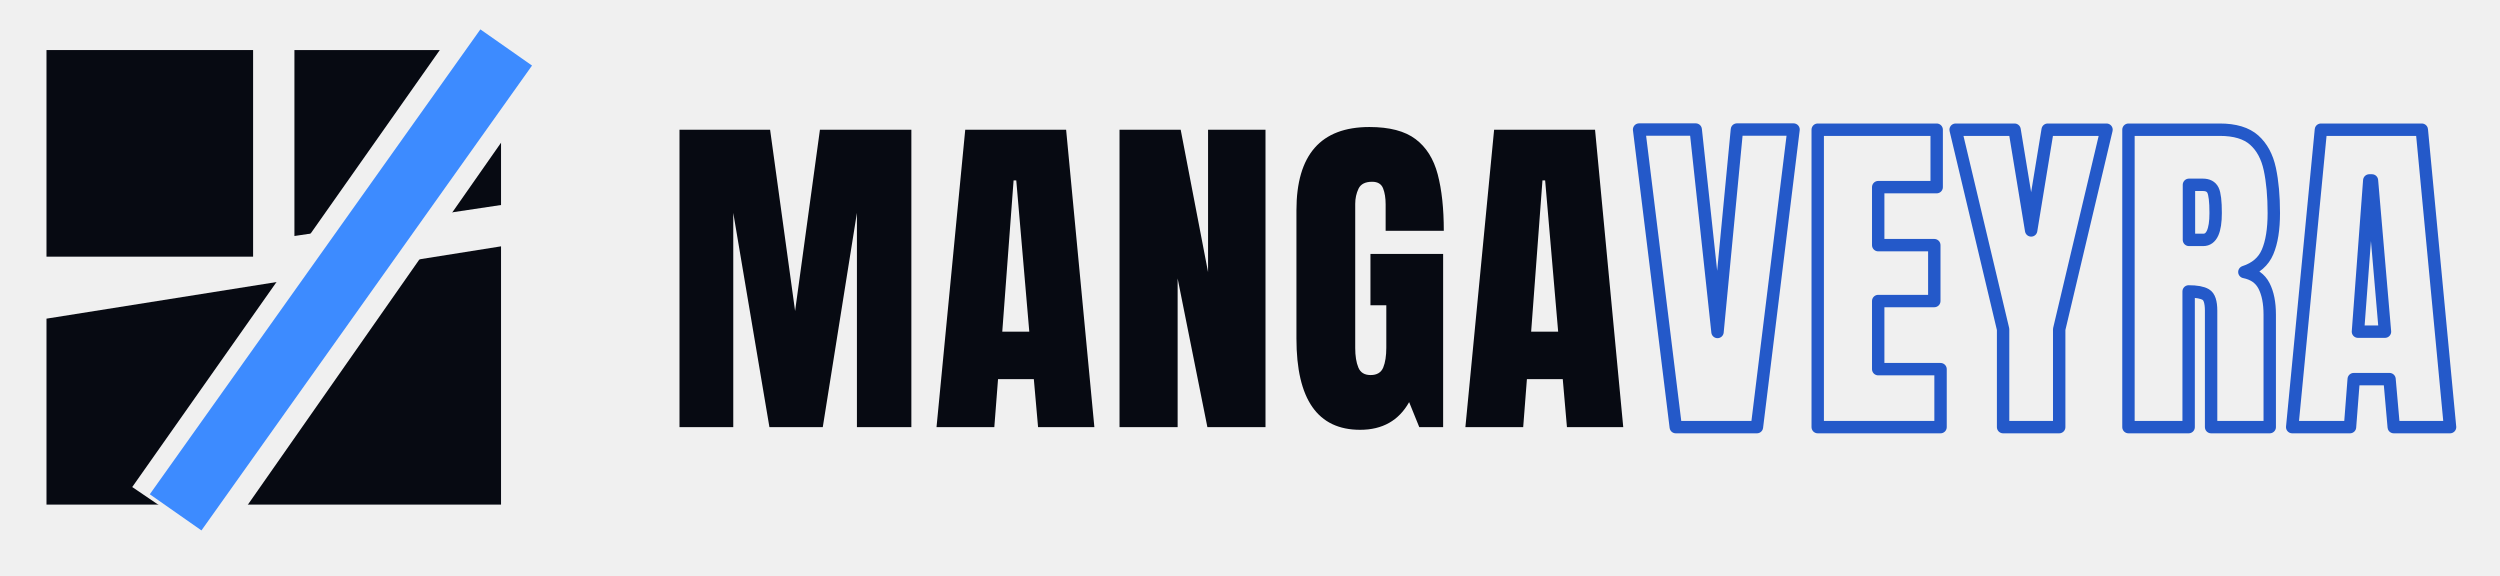
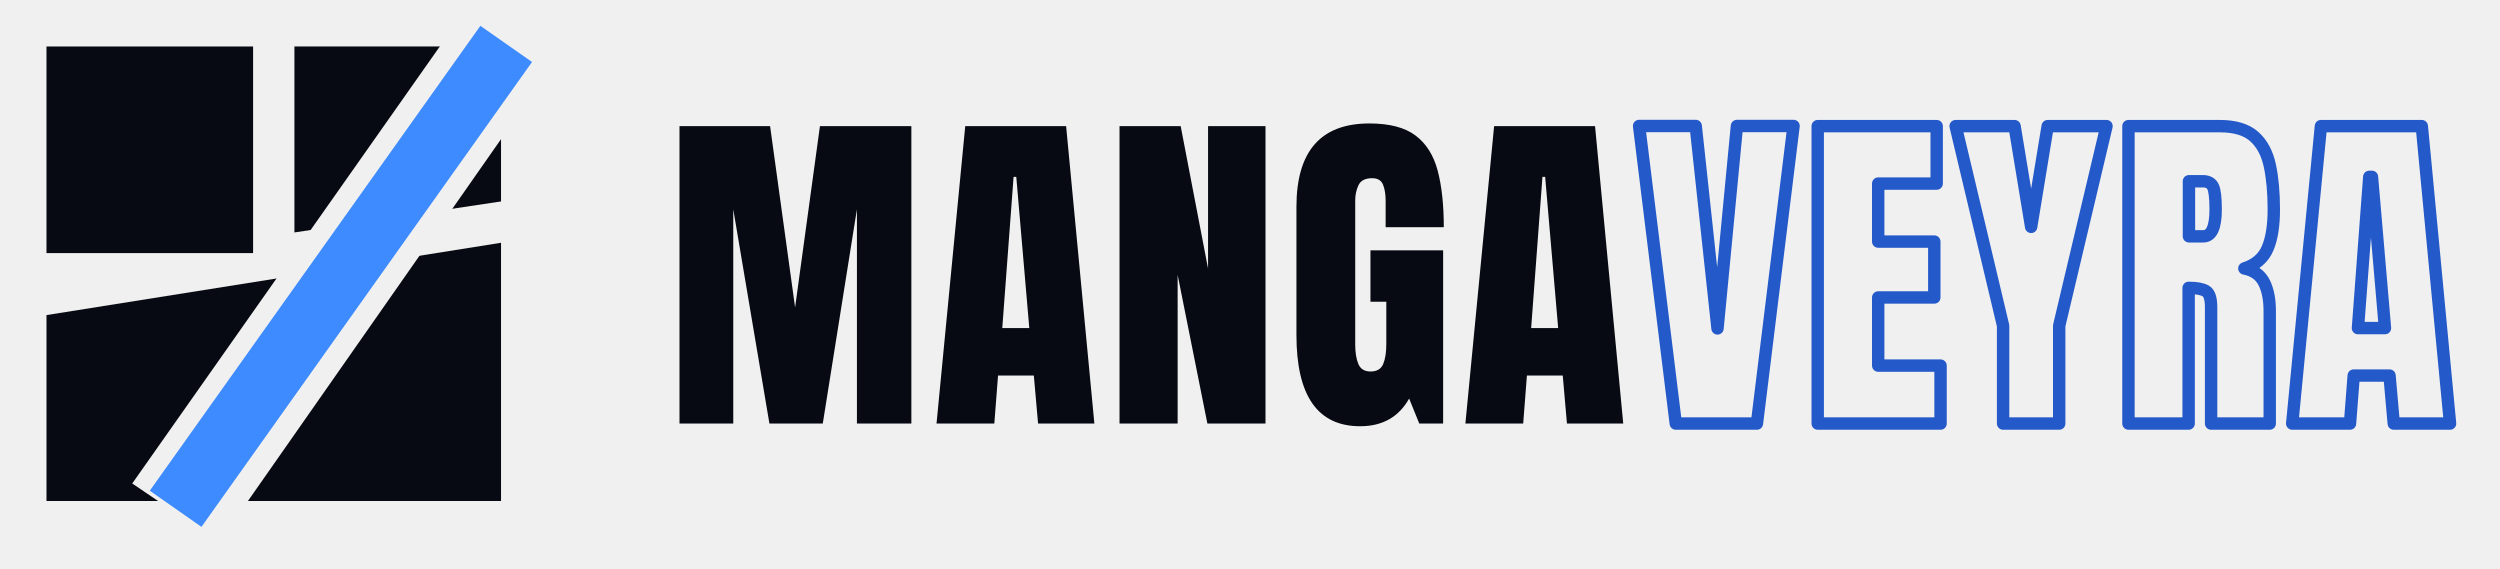
- <svg xmlns="http://www.w3.org/2000/svg" width="1912" height="440" viewBox="-3 -3 484 110" role="img" aria-label="MangaVeyra">
+ <svg xmlns="http://www.w3.org/2000/svg" width="1936" height="440" viewBox="-3 -3 484 110" role="img" aria-label="MangaVeyra">
  <g>
    <defs>
      <mask id="mvgap" maskUnits="userSpaceOnUse" x="-10" y="-10" width="130" height="130">
        <rect x="-10" y="-10" width="130" height="130" fill="#fff" />
        <polygon points="22.6,90.6 87,-0.9 103.4,10.5 39.4,102" fill="#000" />
      </mask>
    </defs>
    <g mask="url(#mvgap)" fill="#070A12">
      <polygon points="6,6 46,6 46,46 6,46" />
      <polygon points="54,6 94,6 94,36 54,42" />
      <polygon points="6,58 94,44 94,94 6,94" />
    </g>
    <polygon points="26,92 90,2 100,9 36,99" fill="#3D8BFF" />
  </g>
  <g>
    <path d="M138.96 79L128.55 79L128.55 21.42L146.09 21.42L150.93 56.52L155.74 21.42L173.44 21.42L173.44 79L162.90 79L162.90 37.52L156.29 79L145.96 79L138.96 37.52L138.96 79ZM189.50 79L178.31 79L183.87 21.42L203.40 21.42L208.87 79L197.97 79L197.15 69.71L190.22 69.71L189.50 79ZM193.23 31.24L191.04 60.52L196.27 60.52L193.75 31.24L193.23 31.24ZM224.99 79L213.74 79L213.74 21.42L225.58 21.42L230.88 49.00L230.88 21.42L242.00 21.42L242.00 79L230.75 79L224.99 50.21L224.99 79ZM260.32 79.52L260.32 79.52Q247.99 79.52 247.99 61.86L247.99 61.86L247.99 37.03Q247.99 20.90 262.12 20.90L262.12 20.90Q267.95 20.90 271.05 23.24Q274.16 25.58 275.34 30.06Q276.52 34.54 276.52 40.99L276.52 40.99L265.26 40.99L265.26 35.88Q265.26 34.02 264.76 32.76Q264.25 31.50 262.65 31.50L262.65 31.50Q260.65 31.50 260.01 32.84Q259.37 34.18 259.37 35.78L259.37 35.78L259.37 63.69Q259.37 66.01 259.98 67.47Q260.58 68.92 262.35 68.92L262.35 68.92Q264.18 68.92 264.79 67.47Q265.39 66.01 265.39 63.62L265.39 63.62L265.39 55.41L262.32 55.41L262.32 45.47L276.39 45.47L276.39 79L271.77 79L269.81 74.16Q266.80 79.52 260.32 79.52ZM291.89 79L280.70 79L286.26 21.42L305.80 21.42L311.26 79L300.36 79L299.55 69.71L292.61 69.71L291.89 79ZM295.62 31.24L293.43 60.52L298.66 60.52L296.14 31.24L295.62 31.24Z" fill="#070A12" />
    <path d="M337.14 79L321.43 79L314.33 21.39L325.29 21.39L329.51 60.58L333.27 21.39L344.23 21.39L337.14 79ZM372.69 79L348.91 79L348.91 21.42L371.94 21.42L371.94 32.54L360.62 32.54L360.62 43.77L371.48 43.77L371.48 54.59L360.62 54.59L360.62 67.78L372.69 67.78L372.69 79ZM395.66 79L384.80 79L384.80 60.06L375.61 21.42L387.02 21.42L390.23 40.92L393.43 21.42L404.82 21.42L395.66 60.06L395.66 79ZM420.72 79L409.07 79L409.07 21.42L426.74 21.42Q431.15 21.42 433.41 23.43Q435.67 25.45 436.44 29.06Q437.21 32.68 437.21 37.55L437.21 37.55Q437.21 42.26 436.01 45.07Q434.82 47.89 431.51 48.97L431.51 48.97Q434.23 49.52 435.32 51.67Q436.42 53.81 436.42 57.21L436.42 57.21L436.42 79L425.07 79L425.07 56.46Q425.07 53.94 424.04 53.34Q423.01 52.73 420.72 52.73L420.72 52.73L420.72 79ZM420.78 32.09L420.78 42.75L423.56 42.75Q425.95 42.75 425.95 37.55L425.95 37.55Q425.95 34.18 425.43 33.13Q424.91 32.09 423.47 32.09L423.47 32.09L420.78 32.09ZM451.96 79L440.77 79L446.33 21.42L465.86 21.42L471.33 79L460.43 79L459.61 69.71L452.68 69.71L451.96 79ZM455.69 31.24L453.50 60.52L458.73 60.52L456.21 31.24L455.69 31.24Z" fill="none" stroke="#2459C9" stroke-width="2.4" stroke-linejoin="round" />
  </g>
</svg>
